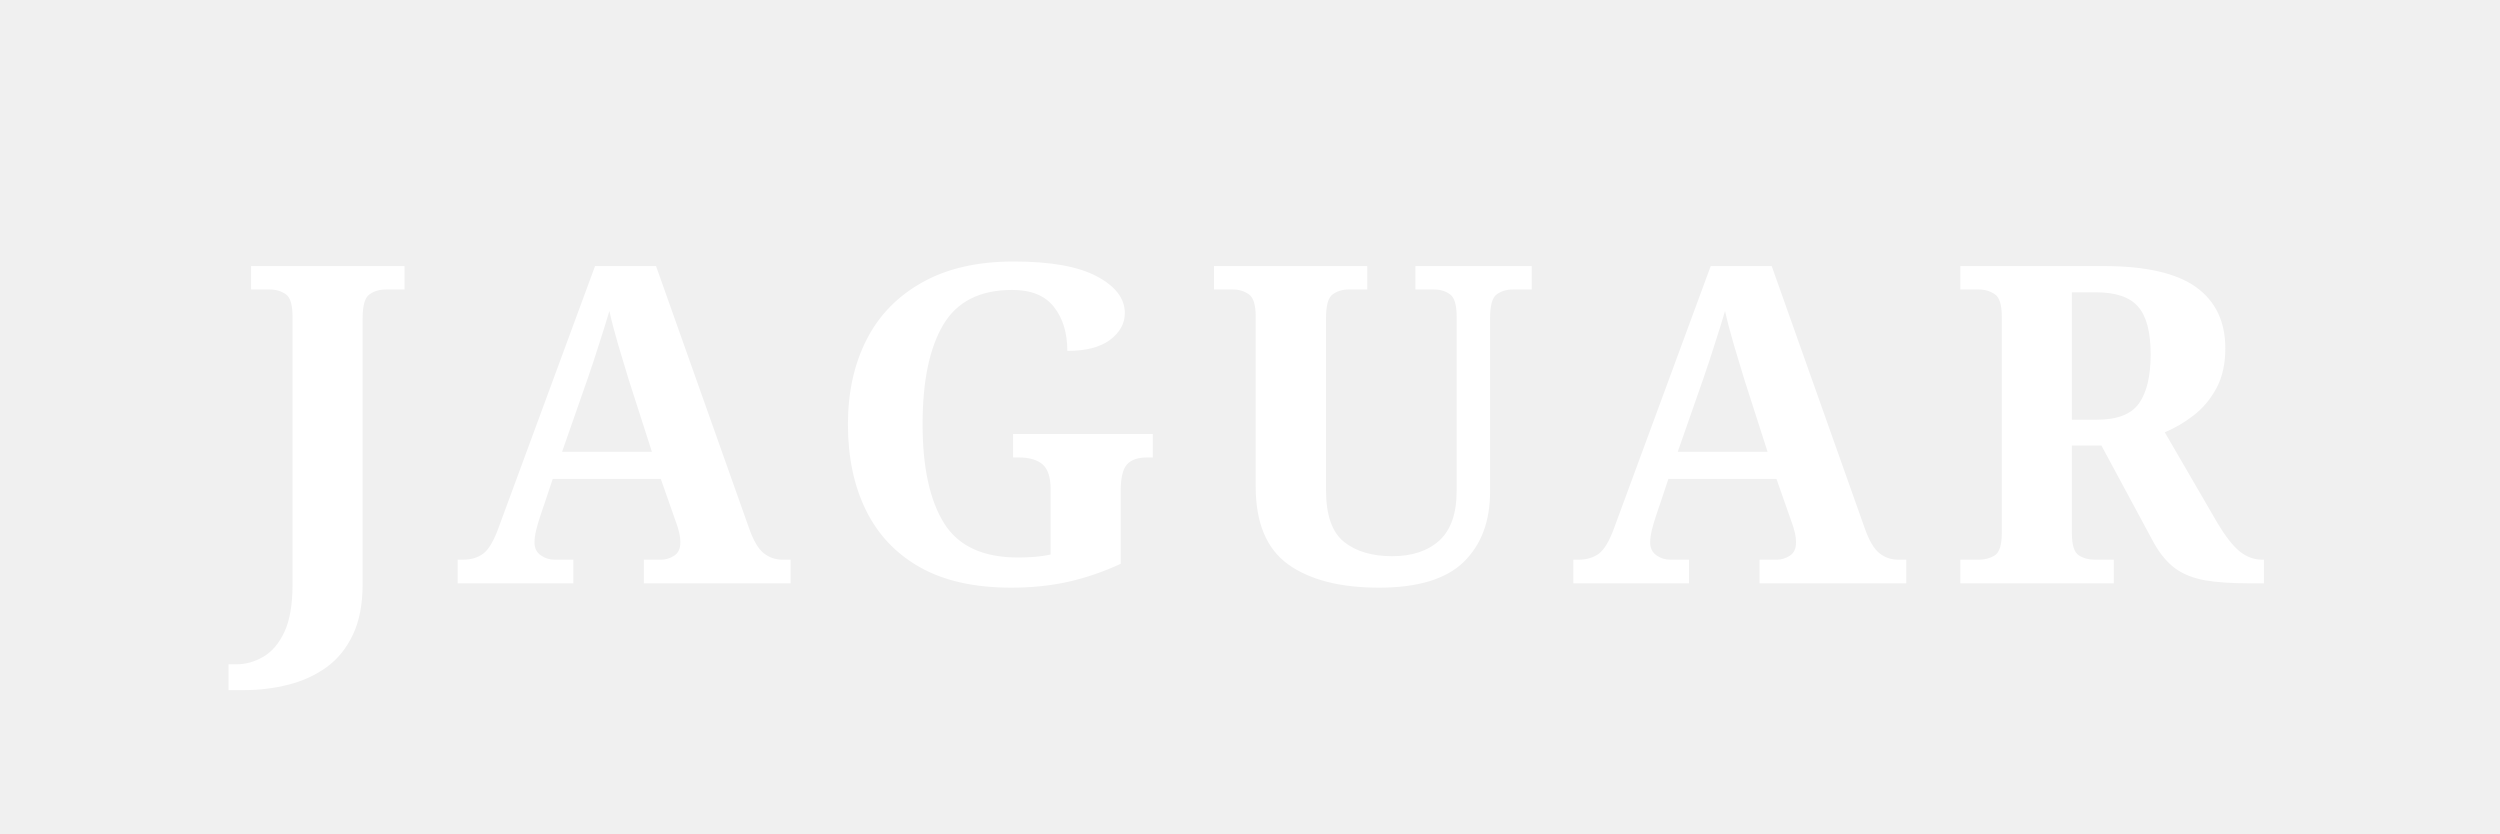
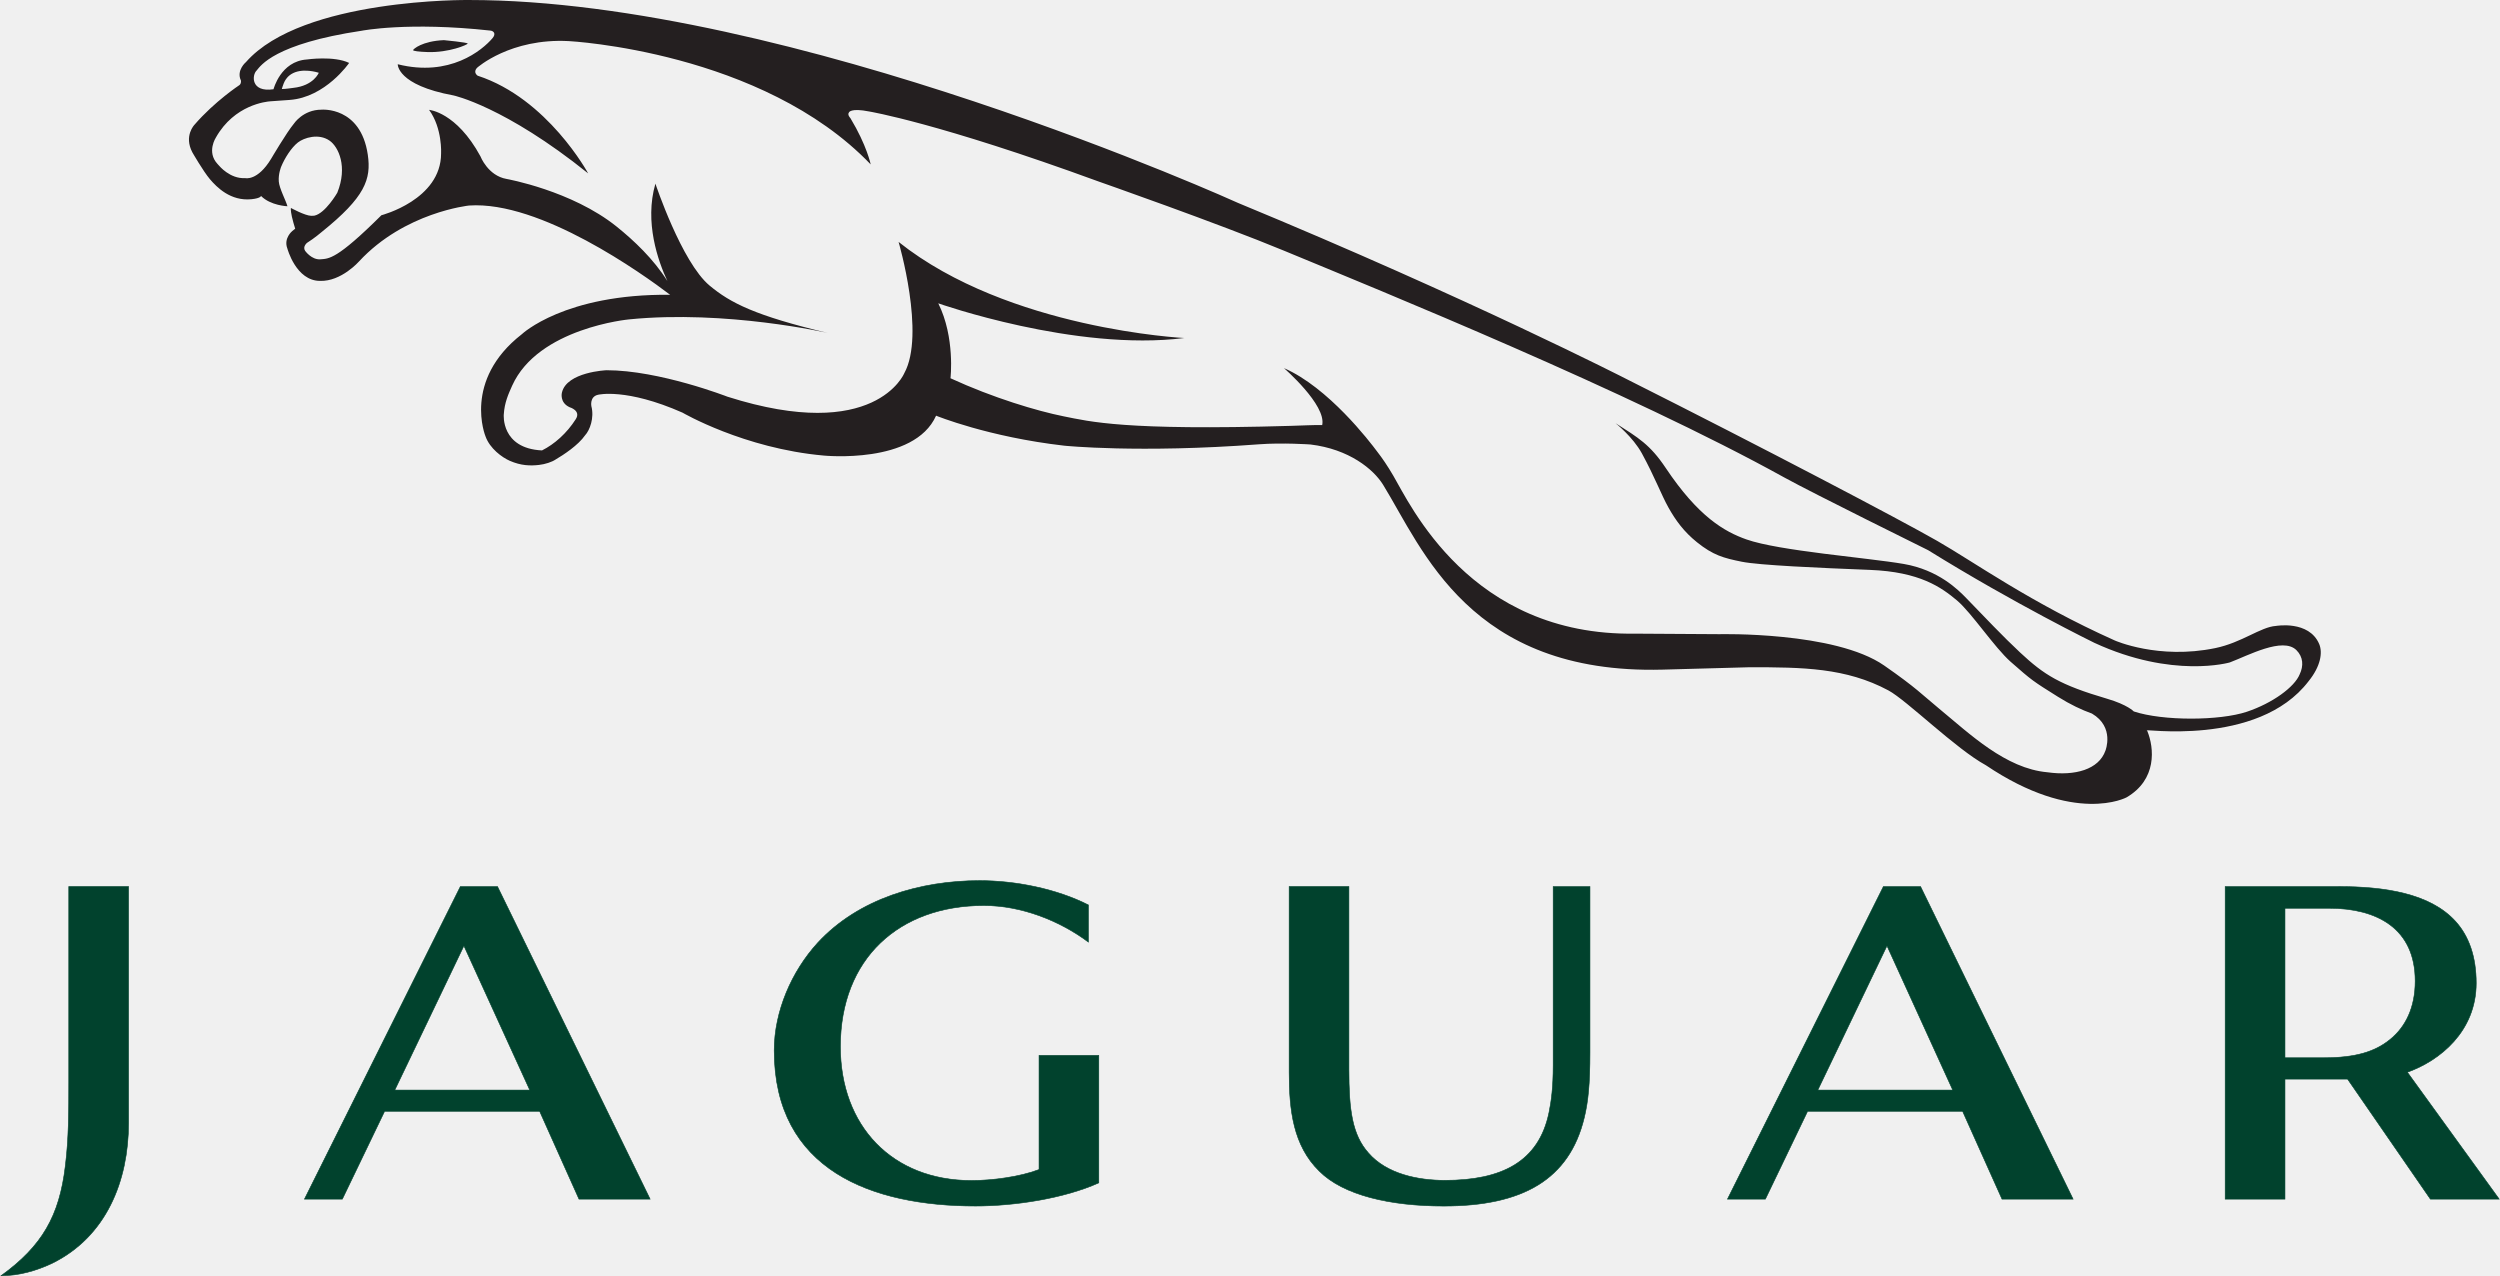
- <svg xmlns="http://www.w3.org/2000/svg" viewBox="0 0 180 60">
-   <text x="90" y="42" text-anchor="middle" fill="#ffffff" font-family="Georgia, serif" font-weight="bold" font-size="32" letter-spacing="3">JAGUAR</text>
+ <svg xmlns="http://www.w3.org/2000/svg" width="2500" height="1276" viewBox="17.913 23.112 803.727 410.297">
+   <path d="M527.27 382.468c-4.827 20.018-19.927 28.45-45.205 28.45-17.156 0-32.247-3.445-40.01-11.229-8.418-8.256-9.686-19.646-9.686-31.818V308.18h19.208v58.67c0 13.254 1.09 21.159 6.269 26.981 5.88 6.826 16.038 8.823 24.605 8.823 18.12 0 30.191-5.869 33.468-21.813.757-3.673 1.346-8.173 1.346-15.12v-57.542h11.823V361.7c.001 9.994-.577 15.638-1.818 20.768" fill="#01422d" />
+   <path d="M527.27 382.468c-4.827 20.018-19.927 28.45-45.205 28.45-17.156 0-32.247-3.445-40.01-11.229-8.418-8.256-9.686-19.646-9.686-31.818V308.18h19.208v58.67c0 13.254 1.09 21.159 6.269 26.981 5.88 6.826 16.038 8.823 24.605 8.823 18.12 0 30.191-5.869 33.468-21.813.757-3.673 1.346-8.173 1.346-15.12v-57.542h11.823V361.7c.001 9.994-.577 15.638-1.818 20.768" fill="none" stroke="#01422d" stroke-width=".185" />
+   <path d="M624.595 327.236l-22.248 46.391h43.398l-21.15-46.391m36.989 81.455l-12.666-28.23h-49.855l-13.567 28.23h-12.191l50.139-100.514h11.947l49.06 100.514h-22.867z" fill="#01422d" />
+   <path d="M624.595 327.236l-22.248 46.391h43.398l-21.15-46.391m36.989 81.455l-12.666-28.23h-49.855l-13.567 28.23h-12.191l50.139-100.514h11.947l49.06 100.514h-22.867z" fill="none" stroke="#01422d" stroke-width=".185" />
+   <path d="M167.009 327.236l-22.23 46.391h43.408l-21.178-46.391m37.007 81.455l-12.647-28.23h-49.866l-13.585 28.23h-12.185l50.14-100.514h11.938l49.08 100.514h-22.875z" fill="#01422d" />
+   <path d="M167.009 327.236l-22.23 46.391h43.408l-21.178-46.391m37.007 81.455l-12.647-28.23h-49.866l-13.585 28.23h-12.185l50.14-100.514h11.938l49.08 100.514h-22.875z" fill="none" stroke="#01422d" stroke-width=".185" />
+   <path d="M331.524 410.909c-33.193 0-64.739-11.419-64.739-50.018 0-12.544 5.567-25.401 13.975-34.604 13.179-14.306 33.191-20.011 52.089-20.011 11.427 0 24.664 2.592 34.963 7.828v11.938c-9.334-6.961-21.623-11.761-33.607-11.761-27.305 0-46.136 17.081-46.136 45.341 0 25.579 16.617 43.087 42.178 43.087 6.505 0 15.508-1.157 21.7-3.531v-36.696h19.208v40.975c-11.268 5.074-27.259 7.452-39.631 7.452" fill="#01422d" />
+   <path d="M331.524 410.909c-33.193 0-64.739-11.419-64.739-50.018 0-12.544 5.567-25.401 13.975-34.604 13.179-14.306 33.191-20.011 52.089-20.011 11.427 0 24.664 2.592 34.963 7.828v11.938c-9.334-6.961-21.623-11.761-33.607-11.761-27.305 0-46.136 17.081-46.136 45.341 0 25.579 16.617 43.087 42.178 43.087 6.505 0 15.508-1.157 21.7-3.531v-36.696h19.208v40.975c-11.268 5.074-27.259 7.452-39.631 7.452" fill="none" stroke="#01422d" stroke-width=".185" />
+   <path d="M766.691 315.156h-14.125v48.085h12.354c10.358 0 16.552-1.933 21.379-5.823 5.095-4.091 8.143-10.366 8.143-18.848-.002-16.986-12.347-23.414-27.751-23.414m32.645 93.535l-26.634-38.597h-20.136v38.597h-19.219V308.179h36.354c14.75 0 29.511 2.139 37.729 11.219 4.298 4.744 6.636 11.343 6.636 19.834 0 15.535-11.712 24.945-22.144 28.647l29.538 40.813-22.124-.001z" fill="#01422d" />
+   <path d="M766.691 315.156h-14.125v48.085h12.354c10.358 0 16.552-1.933 21.379-5.823 5.095-4.091 8.143-10.366 8.143-18.848-.002-16.986-12.347-23.414-27.751-23.414m32.645 93.535l-26.634-38.597h-20.136v38.597h-19.219V308.179h36.354c14.75 0 29.511 2.139 37.729 11.219 4.298 4.744 6.636 11.343 6.636 19.834 0 15.535-11.712 24.945-22.144 28.647l29.538 40.813-22.124-.001z" fill="none" stroke="#01422d" stroke-width=".185" />
+   <path d="M34.549 429.353c-5.073 2.385-10.631 3.965-16.35 3.965 13.169-9.522 18.736-19.208 20.639-35.246 1.117-8.899 1.117-17.799 1.117-26.689V308.18h19.219v76.07c.002 18.574-7.147 36.534-24.625 45.103" fill="#01422d" />
+   <path d="M34.549 429.353c-5.073 2.385-10.631 3.965-16.35 3.965 13.169-9.522 18.736-19.208 20.639-35.246 1.117-8.899 1.117-17.799 1.117-26.689V308.18h19.219v76.07c.002 18.574-7.147 36.534-24.625 45.103" fill="none" stroke="#01422d" stroke-width=".185" />
+   <path d="M155.373 39.854c6.901.208 12.828-2.367 12.848-2.736.019-.369-7.641-1.098-7.641-1.098-7.015.293-9.875 2.896-9.913 3.2-.047.292 1.828.538 4.706.634" fill="#241f20" />
+   <path d="M108.462 51.735s.417-1.468.597-1.789c.18-.332 1.184-3.721 6.03-4.09 0 0 2.442-.218 5.255.653 0 0-1.619 4.175-8.245 4.866-.001 0-2.606.389-3.637.36m648.829 188.222c-1.646 4.068-8.7 9.25-16.984 12.021-8.747 2.924-27.012 3-36.354-.104 0 0-1.969-2.141-8.541-4.071-15.28-4.495-20.221-7.629-27.976-14.853-5.48-5.102-11.514-11.502-17.362-17.534-2.604-2.688-8.938-9.032-20.071-10.963-11.615-2.007-40.123-4.185-50.621-7.896-7.063-2.508-15.434-7.27-25.94-22.986-5.037-7.545-8.853-9.742-16.124-14.381 0 0 5.549 4.383 8.466 9.704 4.212 7.726 6.229 13.284 8.529 17.391 2.317 4.138 4.999 7.822 9.183 11.182 5.188 4.166 8.54 5.084 14.4 6.267 5.604 1.137 24.738 1.98 41.155 2.623 16.141.625 23.043 5.624 28.089 9.857 4.639 3.918 12.033 15.111 17.222 19.691 6.938 6.098 7.119 6.183 15.176 11.238 4.07 2.555 7.659 4.229 10.964 5.416 7.394 4.344 4.336 11.928 4.336 11.928-2.12 6.042-9.75 8.207-18.659 6.947-13.464-1.19-25.052-12.42-34.841-20.477-5.387-4.441-7.291-6.657-17.677-13.872-15.801-10.961-52.931-10.053-52.931-10.053l-27.21-.171c-52.999.777-72.39-41.864-77.681-50.812-1.827-3.114-3.521-5.623-5.132-7.678-2.471-3.333-15.771-20.695-30.021-26.896 0 0 13.68 11.834 12.308 18.31-2.935-.038-6.268.151-10.245.265-53.395 1.563-64.491-1.392-72.926-3.077-8.446-1.695-22.599-5.898-36.354-12.232 0 0 1.534-13.159-3.929-24.094 0 0 44.072 15.564 79.137 11.153 0 0-56.595-2.765-91.898-30.9 0 0 8.711 29.737 1.827 42.224 0 0-9.277 22.674-56.852 7.545 0 0-21.88-8.511-38.893-8.511 0 0-12.809.53-14.341 7.205 0 0-.835 3.19 2.508 4.705 0 0 3.711 1.061 1.959 3.815-2.887 4.554-6.894 8.076-10.869 10.063-13.273-.653-12.289-11.55-12.289-11.55.237-3.863 1.487-6.561 2.67-9.221 8.34-18.66 37.651-21.368 37.651-21.368 31.186-3.114 63.877 4.374 63.877 4.374-23.385-5.577-31.337-9.667-38.022-15.243-9.004-7.517-17.419-32.775-17.419-32.775-3.588 12.383.853 24.899 3.854 31.327-4.432-7.072-10.746-13.045-16.379-17.562-14.4-11.542-35.305-15.271-35.305-15.271-6.041-1.033-8.436-7.29-8.436-7.29-7.745-14.258-16.511-14.93-16.511-14.93 4.316 5.917 3.862 14.012 3.862 14.012 0 14.921-19.189 19.873-19.189 19.873-14.354 14.267-16.843 13.963-19.646 14.172-2.803.199-4.875-2.708-4.875-2.708-.91-1.364.605-2.585.605-2.585 2.423-1.515 4.715-3.493 4.715-3.493 13.993-11.238 15.962-16.984 14.826-24.824-2.282-15.66-14.911-14.504-14.911-14.504-5.937 0-8.871 4.525-8.871 4.525-2.291 2.727-7.3 11.256-7.3 11.256-4.412 7.291-8.359 6.22-8.359 6.22-4.866.313-8.388-4.005-8.388-4.005-.19-.169-.332-.369-.492-.539-3.606-3.873-.502-8.549-.502-8.549 5.938-10.49 16.18-11.521 17.572-11.607 1.4-.085 6.125-.436 6.125-.436 11.567-.842 19.123-11.9 19.123-11.9-4.875-2.357-13.584-1.107-13.584-1.107-8.483.568-10.718 9.571-10.736 9.571-7.347 1.08-6.978-4.563-5.406-6.049 1.24-1.458 5.613-8.54 33.741-12.762 0 0 14.921-2.954 41.42-.047.975.104 1.921.957.672 2.433-3.333 3.911-13.756 12.582-30.476 8.388 0 0-.302 6.684 17.932 10.026 0 0 16.445 3.502 43.294 25.069 0 0-13.017-24.075-35.521-31.413 0 0-1.667-1.06-.152-2.584 0 0 10.65-9.544 29.443-8.54 0 0 62.144 3.191 97.079 39.649 0 0-1.211-6.078-6.532-14.892 0 0-1.07-1.051-.455-1.817 0 0 .455-1.525 6.533-.304 0 0 22.182 3.646 73.674 22.485 0 0 38.599 13.529 59.646 22.258 31.64 13.112 110.908 45.264 160.974 72.975 8.938 4.942 46.173 23.337 46.173 23.337 27.834 17.277 53.444 29.784 53.444 29.784 25.221 11.655 43.559 6.315 43.559 6.315 5.859-2.207 17.052-8.283 21.415-3.968 2.223 2.209 2.355 5.085 1.05 7.805zm6.276-9.781c-3.297-7.677-13.909-5.794-13.909-5.794-4.854.294-10.979 5.376-19.492 7.127-18.31 3.778-32.312-2.45-32.312-2.45-26.98-12.08-45.244-25.24-57.126-32.038-11.88-6.797-55.856-29.898-99.842-52.004 0 0-50.386-25.827-124.933-56.644 0 0-143.829-65.259-247.278-65.259 0 0-53.585-.673-71.733 19.948 0 0-3.2 2.651-1.639 5.917 0 0 .218.9-.454 1.477 0 0-7.981 5.245-14.477 12.771 0 0-3.482 3.56-.682 8.871 0 0 3.465 6.04 5.653 8.635 2.206 2.584 6.617 7.11 13.357 6.438 2.982-.303 3.067-1.05 3.067-1.05 3.096 3.124 8.502 3.313 8.502 3.313-.54-1.921-2.604-5.728-2.784-7.943-.199-2.48.766-4.781.766-4.781 1.127-2.727 3.239-6.107 5.389-7.792 1.912-1.496 6.654-3.048 10.195-.568 2.842 1.989 5.86 8.36 2.453 16.748 0 0-3.834 6.627-7.375 7.365l-.983.047c-2.027-.038-6.542-2.527-6.542-2.527s-.189.54.312 2.822c.293 1.296.71 2.736 1.061 3.843l-.938.757s-2.85 2.292-1.59 5.596c0 0 2.774 10.433 10.518 10.433 6.846.228 12.544-6.267 12.544-6.267 14.685-15.839 35.38-17.969 35.38-17.969 22.938-1.563 55.717 21.926 64.644 28.705-33.969-.369-47.678 12.667-47.678 12.667-19.133 14.893-11.684 32.862-11.684 32.862 1.393 3.909 5.312 6.759 7.812 7.857 3.605 1.571 6.57 1.637 9.363 1.325 2.017-.218 4.23-.966 5.357-1.742 2.604-1.535 7.252-4.573 9.496-7.802 1.497-1.619 3.001-5.585 2.007-9.363 0 0-.604-3.039 2.131-3.655 0 0 9.002-2.281 27.181 5.748 0 0 19.749 11.512 45.367 13.794 0 0 29.132 2.954 36.167-12.819 0 0 16.737 6.845 41.23 9.648 0 0 23.866 2.47 62.58-.445 7.619-.578 16.566.057 16.566.057 12.393 1.486 20.27 7.934 23.375 12.98 12.688 20.6 27.825 61.017 89.809 59.418l28.052-.77c17.052 0 30.938.143 44.572 7.432 5.954 3.191 21.682 18.801 31.365 24.074 28.677 19.325 45.244 10.341 45.244 10.341 9.761-5.689 8.994-15.812 6.617-21.48-2.935-.931 35.531 5.64 51.931-15.896 3.88-4.801 4.56-9.202 3.388-11.958z" fill="#241f20" />
</svg>
